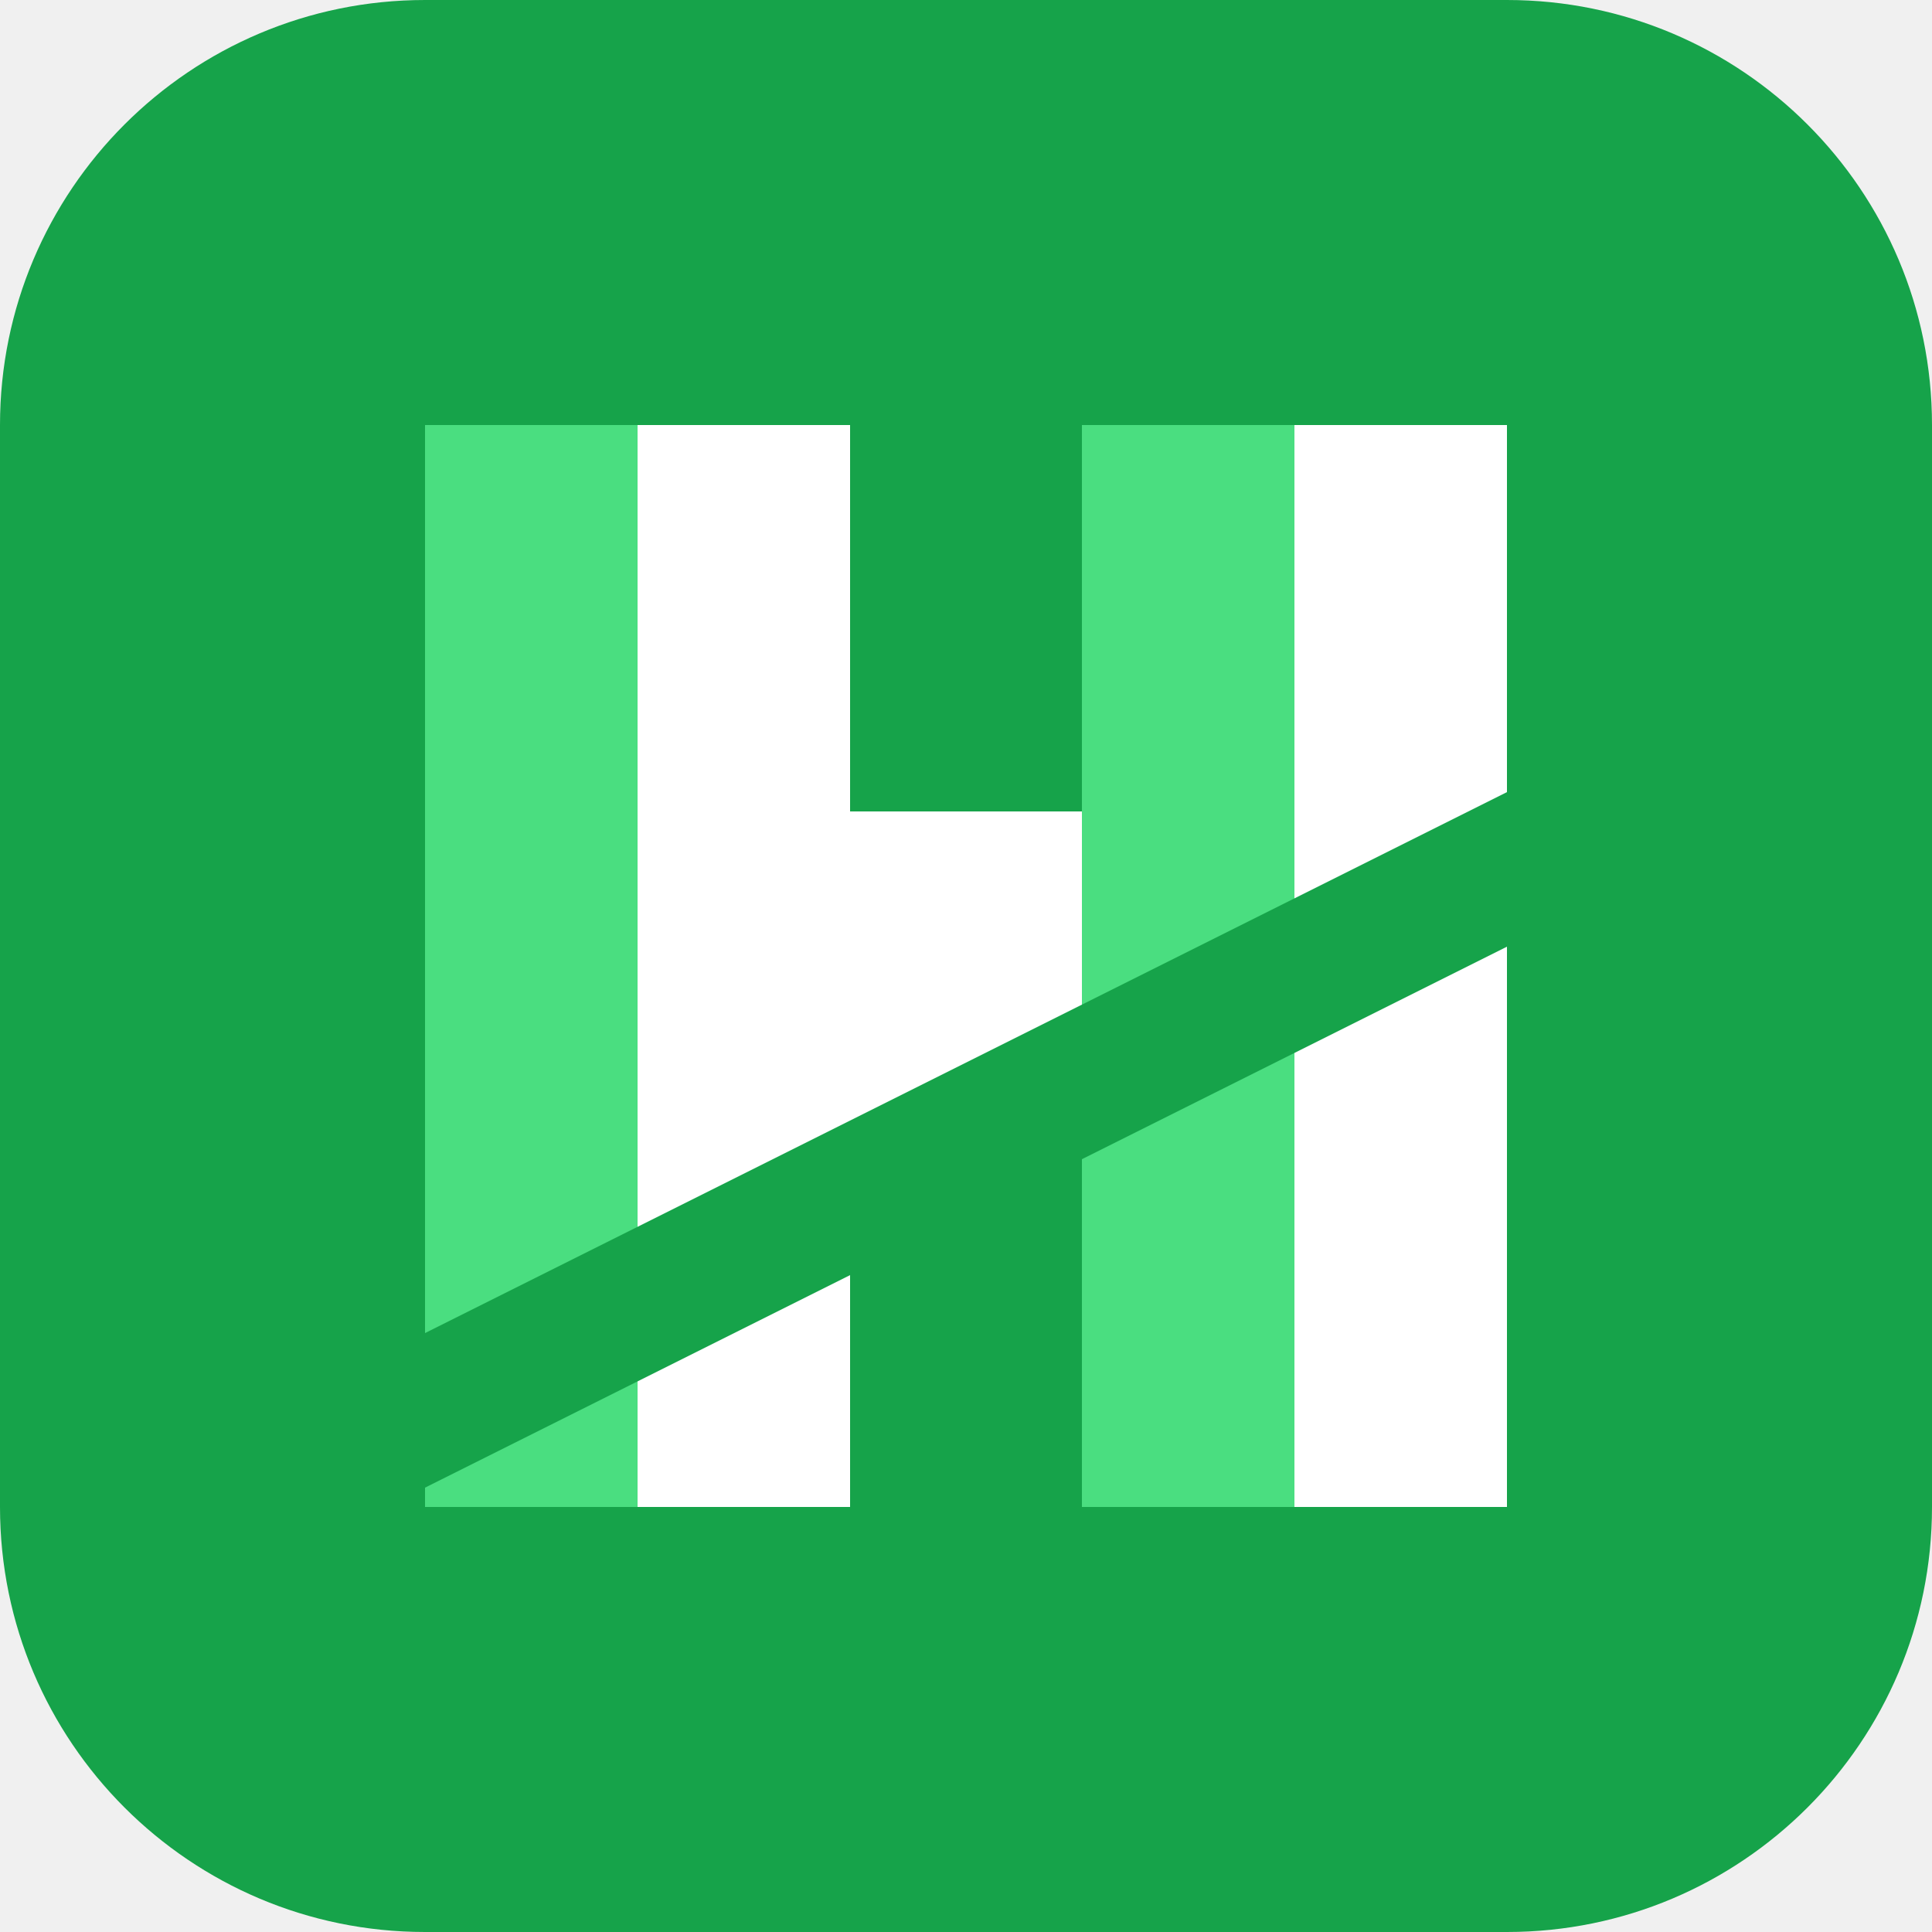
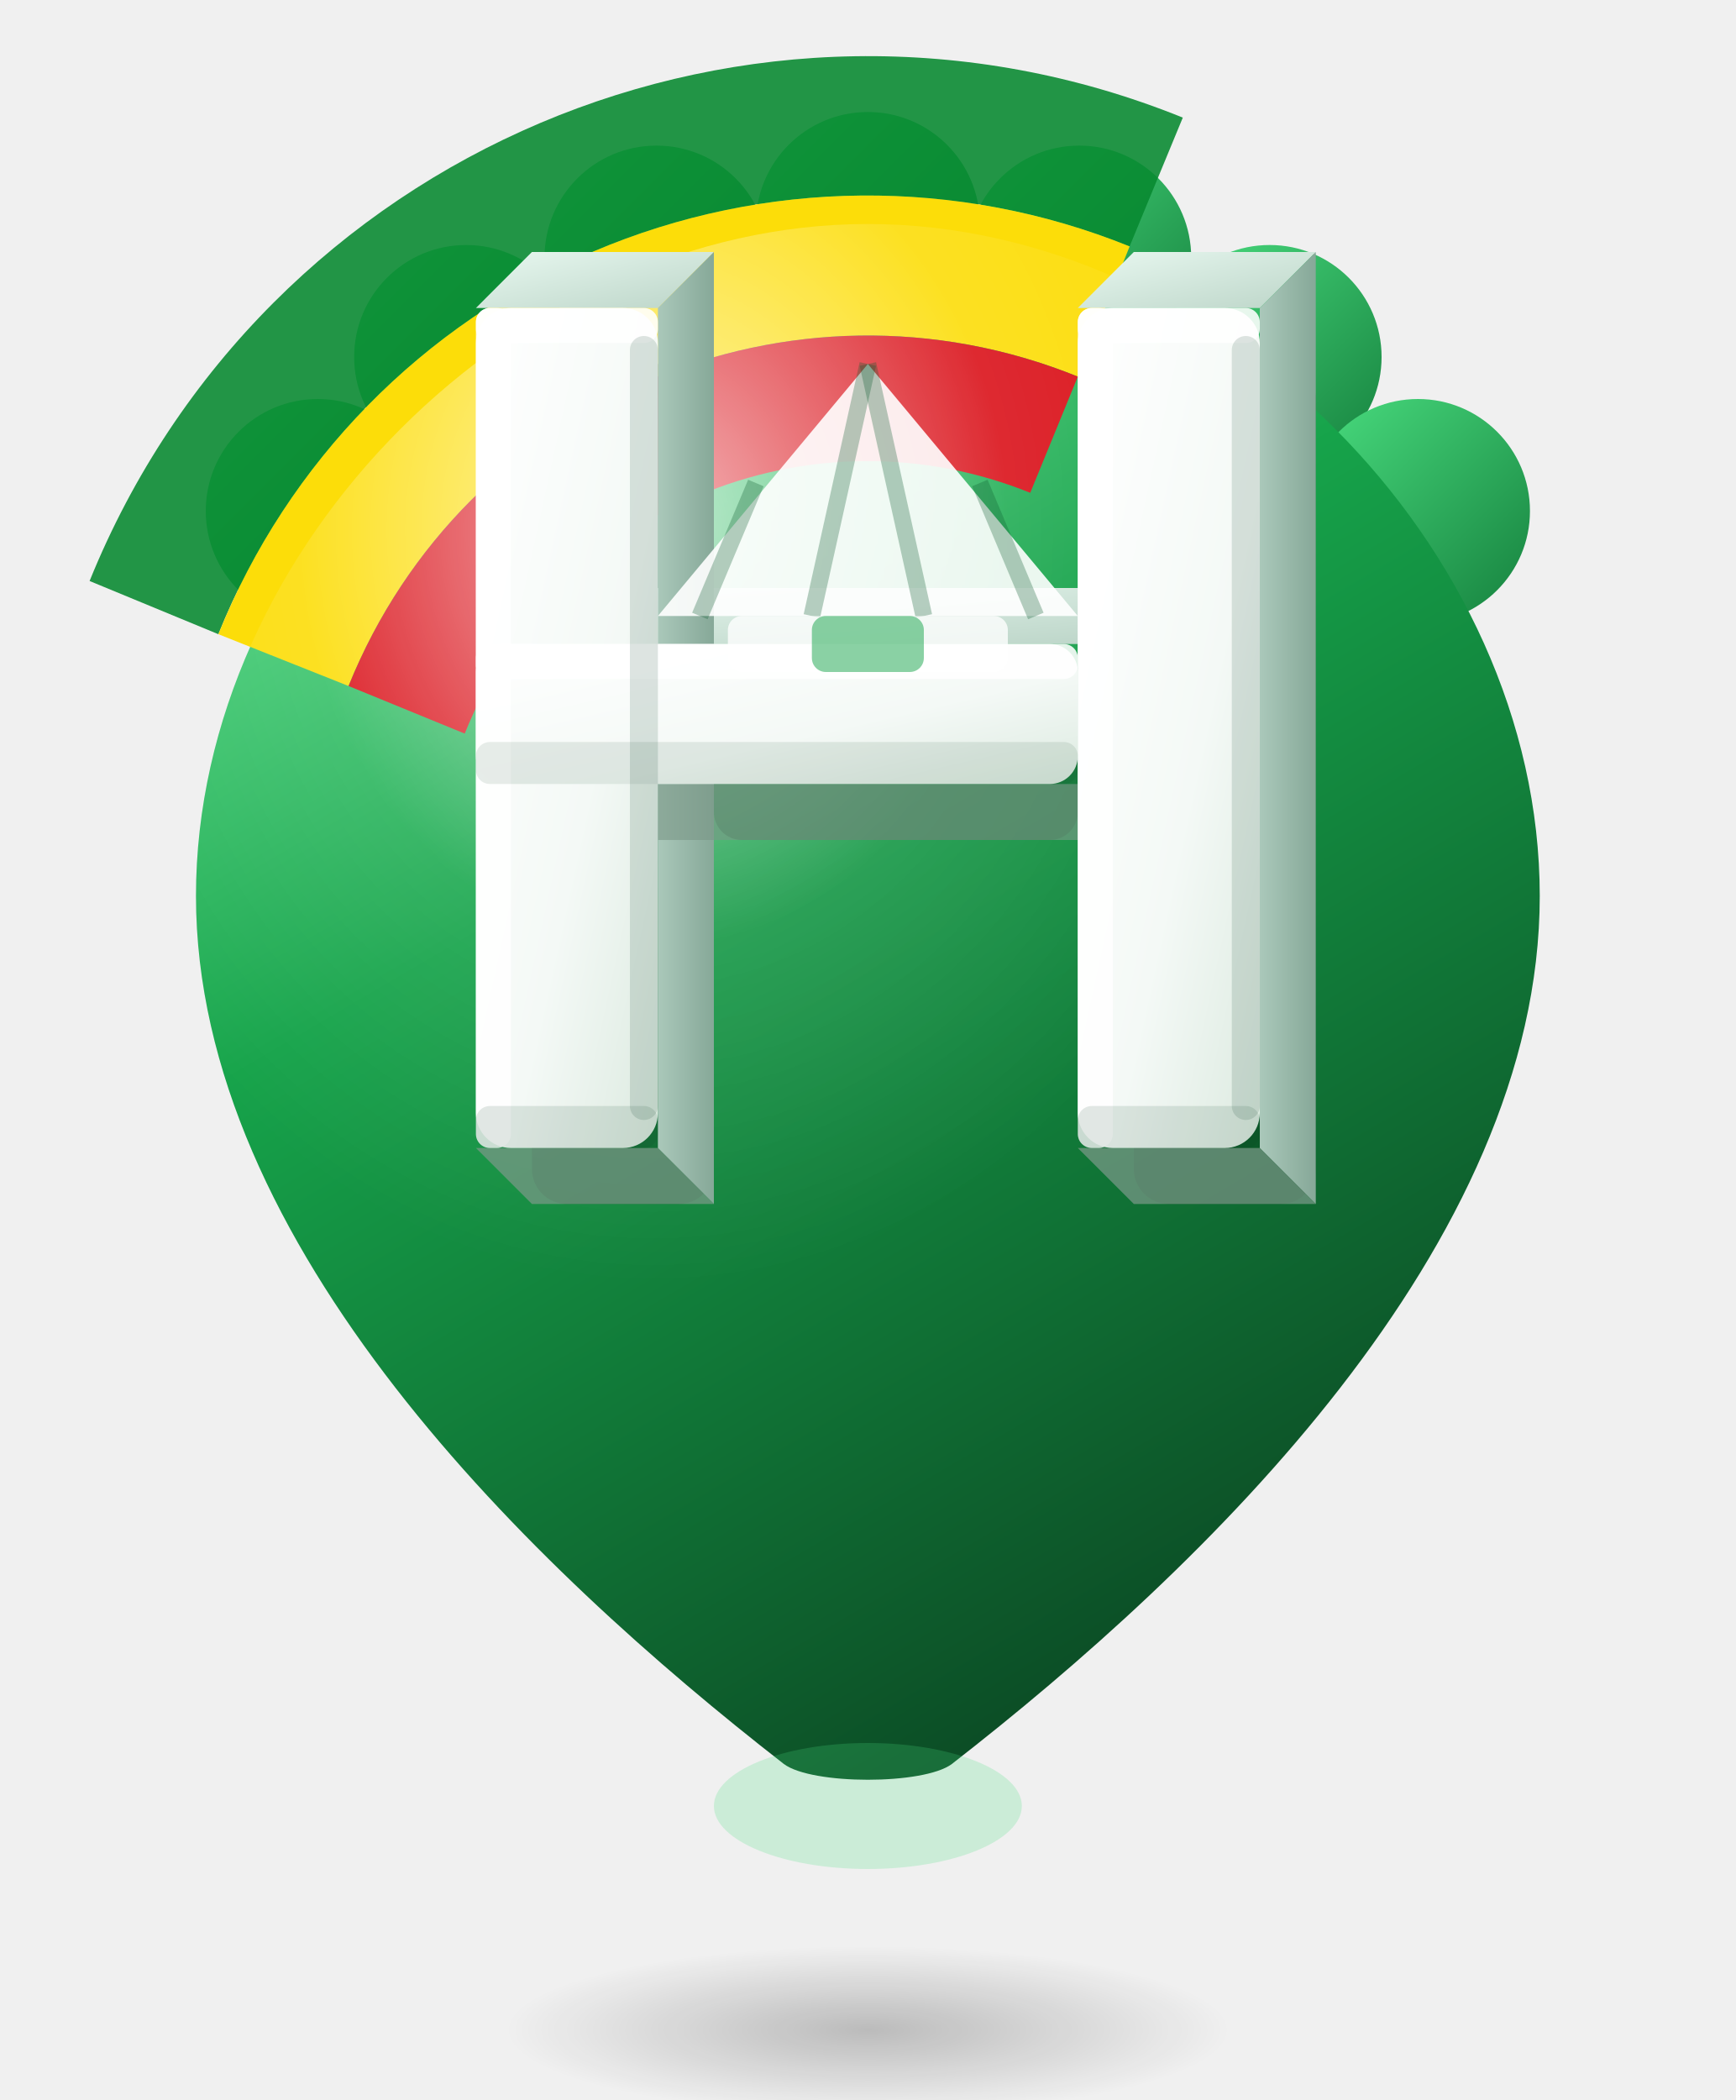
- <svg xmlns="http://www.w3.org/2000/svg" viewBox="0 0 100 100" width="100" height="100" fill="none">
-   <rect x="0" y="0" width="100" height="100" rx="22" ry="22" fill="#16A34A" />
-   <g mask="url(#slash-mask)">
-     <rect x="22" y="22" width="22" height="56" fill="white" />
-     <polygon points="22,22 33,22 33,78 22,78" fill="#4ade80" />
-     <rect x="56" y="22" width="22" height="56" fill="white" />
-     <polygon points="56,22 67,22 67,78 56,78" fill="#4ade80" />
-     <rect x="44" y="42" width="12" height="16" fill="white" />
-   </g>
+ <svg xmlns="http://www.w3.org/2000/svg" viewBox="0 0 124 150" width="124" height="150" fill="none">
  <defs>
-     <mask id="slash-mask">
-       <rect x="0" y="0" width="100" height="100" fill="white" />
-       <polygon points="10,75 100,30 100,38 10,83" fill="black" />
-     </mask>
+     <linearGradient id="pinBody" x1="25%" y1="0%" x2="75%" y2="100%">
+       <stop offset="0%" stop-color="#5ae08a" />
+       <stop offset="35%" stop-color="#16a34a" />
+       <stop offset="100%" stop-color="#0a4020" />
+     </linearGradient>
+     <linearGradient id="scalGrad" x1="0%" y1="0%" x2="100%" y2="100%">
+       <stop offset="0%" stop-color="#4ade80" />
+       <stop offset="100%" stop-color="#15803d" />
+     </linearGradient>
+     <radialGradient id="gloss" cx="34%" cy="20%" r="48%">
+       <stop offset="0%" stop-color="#ffffff" stop-opacity="0.7" />
+       <stop offset="55%" stop-color="#ffffff" stop-opacity="0.1" />
+       <stop offset="100%" stop-color="#ffffff" stop-opacity="0" />
+     </radialGradient>
+     <linearGradient id="hFront" x1="0%" y1="0%" x2="100%" y2="100%">
+       <stop offset="0%" stop-color="#ffffff" />
+       <stop offset="60%" stop-color="#f4f9f6" />
+       <stop offset="100%" stop-color="#dceae0" />
+     </linearGradient>
+     <linearGradient id="hTopF" x1="0%" y1="0%" x2="100%" y2="100%">
+       <stop offset="0%" stop-color="#e8f8f0" />
+       <stop offset="100%" stop-color="#bcd5c8" />
+     </linearGradient>
+     <linearGradient id="hRightF" x1="0%" y1="0%" x2="100%" y2="0%">
+       <stop offset="0%" stop-color="#aac8ba" />
+       <stop offset="100%" stop-color="#86a898" />
+     </linearGradient>
+     <radialGradient id="castSh" cx="50%" cy="50%" r="50%">
+       <stop offset="0%" stop-color="#000000" stop-opacity="0.22" />
+       <stop offset="100%" stop-color="#000000" stop-opacity="0" />
+     </radialGradient>
  </defs>
+   <ellipse cx="62" cy="145" rx="26" ry="6" fill="url(#castSh)" />
+   <circle cx="22.7" cy="36.5" r="8" fill="url(#scalGrad)" />
+   <circle cx="33.3" cy="25.5" r="8" fill="url(#scalGrad)" />
+   <circle cx="46.9" cy="18.4" r="8" fill="url(#scalGrad)" />
+   <circle cx="62" cy="16" r="8" fill="url(#scalGrad)" />
+   <circle cx="77.1" cy="18.4" r="8" fill="url(#scalGrad)" />
+   <circle cx="90.7" cy="25.5" r="8" fill="url(#scalGrad)" />
+   <circle cx="101.3" cy="36.5" r="8" fill="url(#scalGrad)" />
+   <path d="     M62 16     C37 16 14 39 14 64     C14 89 38 112 56 126     C58 127.5 66 127.5 68 126     C86 112 110 89 110 64     C110 39 87 16 62 16 Z   " fill="url(#pinBody)" />
+   <path d="M15.6 45.3 A50 50 0 0 1 80.7 17.6 L84.5 8.4 A60 60 0 0 0 6.4 41.5 Z" fill="#078930" opacity="0.88" />
+   <path d="M24.9 49 A40 40 0 0 1 77 26.9 L80.7 17.6 A50 50 0 0 0 15.6 45.3 Z" fill="#FCDD09" />
+   <path d="M33.2 52.4 A31 31 0 0 1 73.6 35.2 L77 26.9 A40 40 0 0 0 24.9 49 Z" fill="#DA121A" />
+   <path d="     M62 16     C37 16 14 39 14 64     C14 89 38 112 56 126     C58 127.5 66 127.5 68 126     C86 112 110 89 110 64     C110 39 87 16 62 16 Z   " fill="url(#gloss)" />
+   <rect x="38" y="26" width="13" height="60" rx="2.5" fill="#042a12" opacity="0.32" />
+   <rect x="81" y="26" width="13" height="60" rx="2.5" fill="#042a12" opacity="0.32" />
+   <rect x="51" y="50" width="26" height="10" rx="2" fill="#042a12" opacity="0.28" />
+   <polygon points="34,22  47,22  51,18  38,18" fill="url(#hTopF)" />
+   <polygon points="77,22  90,22  94,18  81,18" fill="url(#hTopF)" />
+   <polygon points="34,46  77,46  81,42  38,42" fill="url(#hTopF)" />
+   <polygon points="47,22  51,18  51,86  47,82" fill="url(#hRightF)" />
+   <polygon points="90,22  94,18  94,86  90,82" fill="url(#hRightF)" />
+   <polygon points="77,46  81,42  81,60  77,56" fill="url(#hRightF)" />
+   <polygon points="34,82  47,82  51,86  38,86" fill="#7a9888" opacity="0.72" />
+   <polygon points="77,82  90,82  94,86  81,86" fill="#7a9888" opacity="0.72" />
+   <polygon points="34,56  77,56  81,60  38,60" fill="#7a9888" opacity="0.62" />
+   <rect x="34" y="22" width="13" height="60" rx="2.5" fill="url(#hFront)" />
+   <rect x="77" y="22" width="13" height="60" rx="2.5" fill="url(#hFront)" />
+   <rect x="34" y="46" width="43" height="10" rx="2" fill="url(#hFront)" />
+   <rect x="34" y="22" width="2.5" height="60" rx="1" fill="white" opacity="0.88" />
+   <rect x="77" y="22" width="2.5" height="60" rx="1" fill="white" opacity="0.88" />
+   <rect x="34" y="22" width="13" height="2.5" rx="1" fill="white" opacity="0.88" />
+   <rect x="77" y="22" width="13" height="2.5" rx="1" fill="white" opacity="0.88" />
+   <rect x="34" y="46" width="43" height="2.5" rx="1" fill="white" opacity="0.88" />
+   <rect x="45" y="24" width="2" height="56" rx="1" fill="#0a3d22" opacity="0.14" />
+   <rect x="88" y="24" width="2" height="56" rx="1" fill="#0a3d22" opacity="0.14" />
+   <rect x="34" y="79" width="13" height="3" rx="1" fill="#0a3d22" opacity="0.12" />
+   <rect x="77" y="79" width="13" height="3" rx="1" fill="#0a3d22" opacity="0.12" />
+   <rect x="34" y="53" width="43" height="3" rx="1" fill="#0a3d22" opacity="0.1" />
+   <polygon points="47,44 77,44 62,26" fill="white" opacity="0.9" />
+   <line x1="54" y1="34.5" x2="50" y2="44" stroke="#0d5c2e" stroke-width="1.2" opacity="0.3" />
+   <line x1="62" y1="26" x2="58" y2="44" stroke="#0d5c2e" stroke-width="1.2" opacity="0.3" />
+   <line x1="62" y1="26" x2="66" y2="44" stroke="#0d5c2e" stroke-width="1.2" opacity="0.3" />
+   <line x1="70" y1="34.5" x2="74" y2="44" stroke="#0d5c2e" stroke-width="1.2" opacity="0.3" />
+   <rect x="52" y="44" width="20" height="4" rx="1" fill="white" opacity="0.78" />
+   <rect x="58" y="44" width="8" height="4" rx="1" fill="#16a34a" opacity="0.5" />
+   <ellipse cx="62" cy="129" rx="11" ry="4.5" fill="#4ade80" opacity="0.22" />
</svg>
